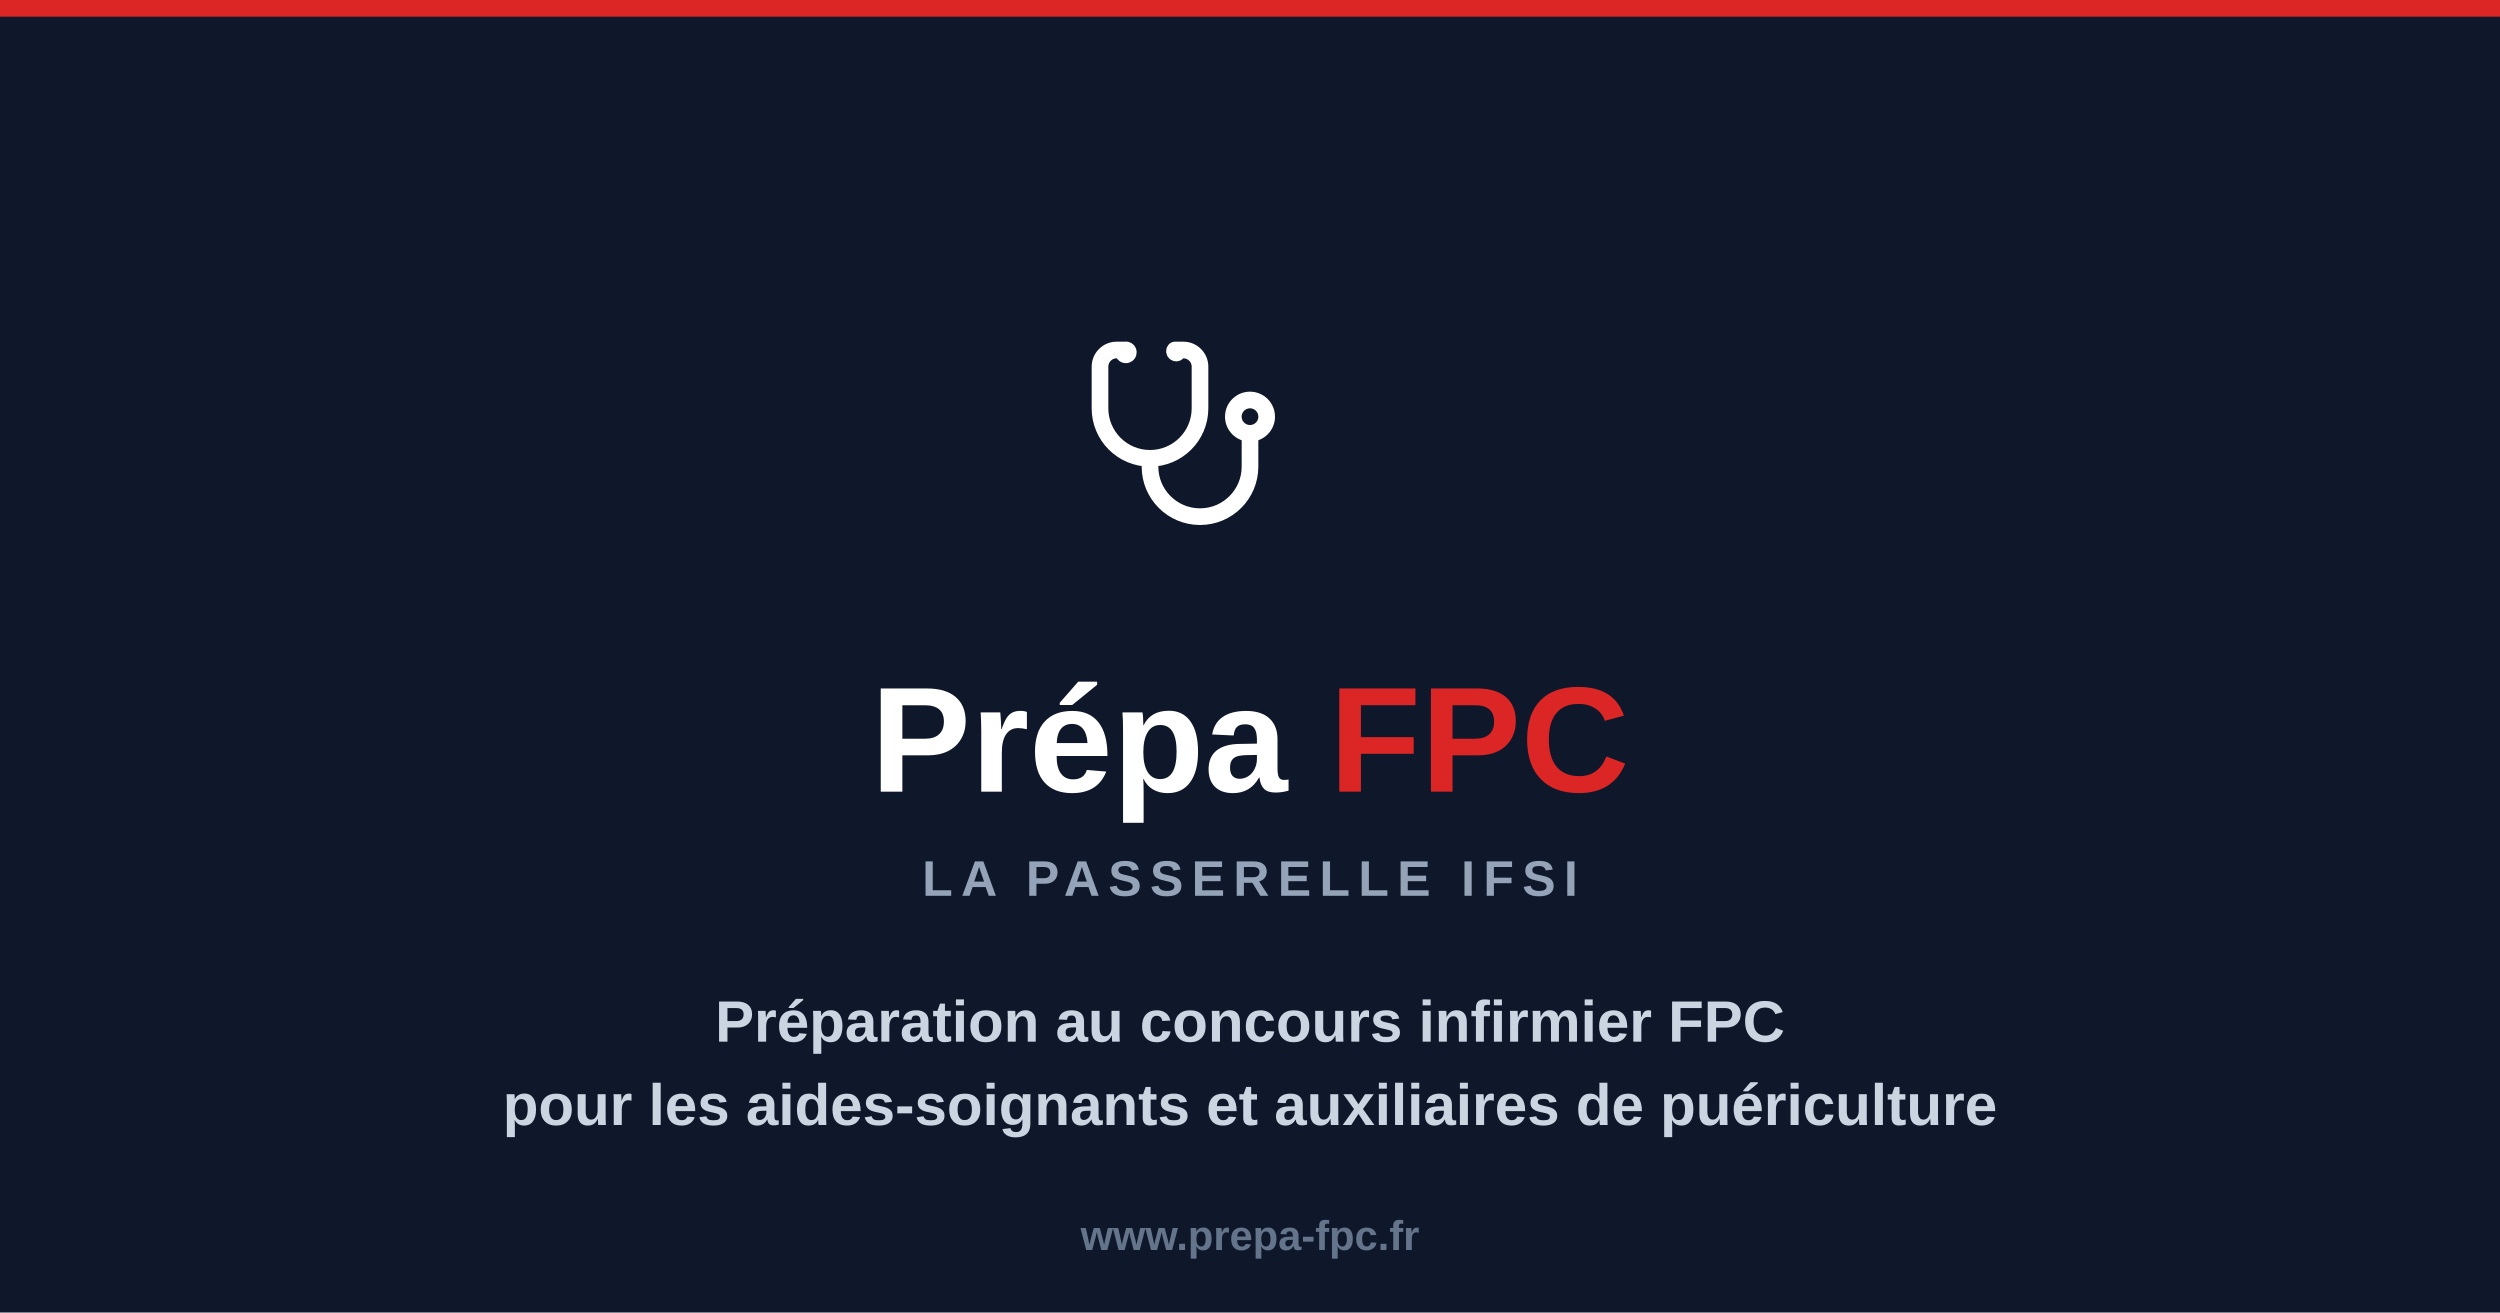
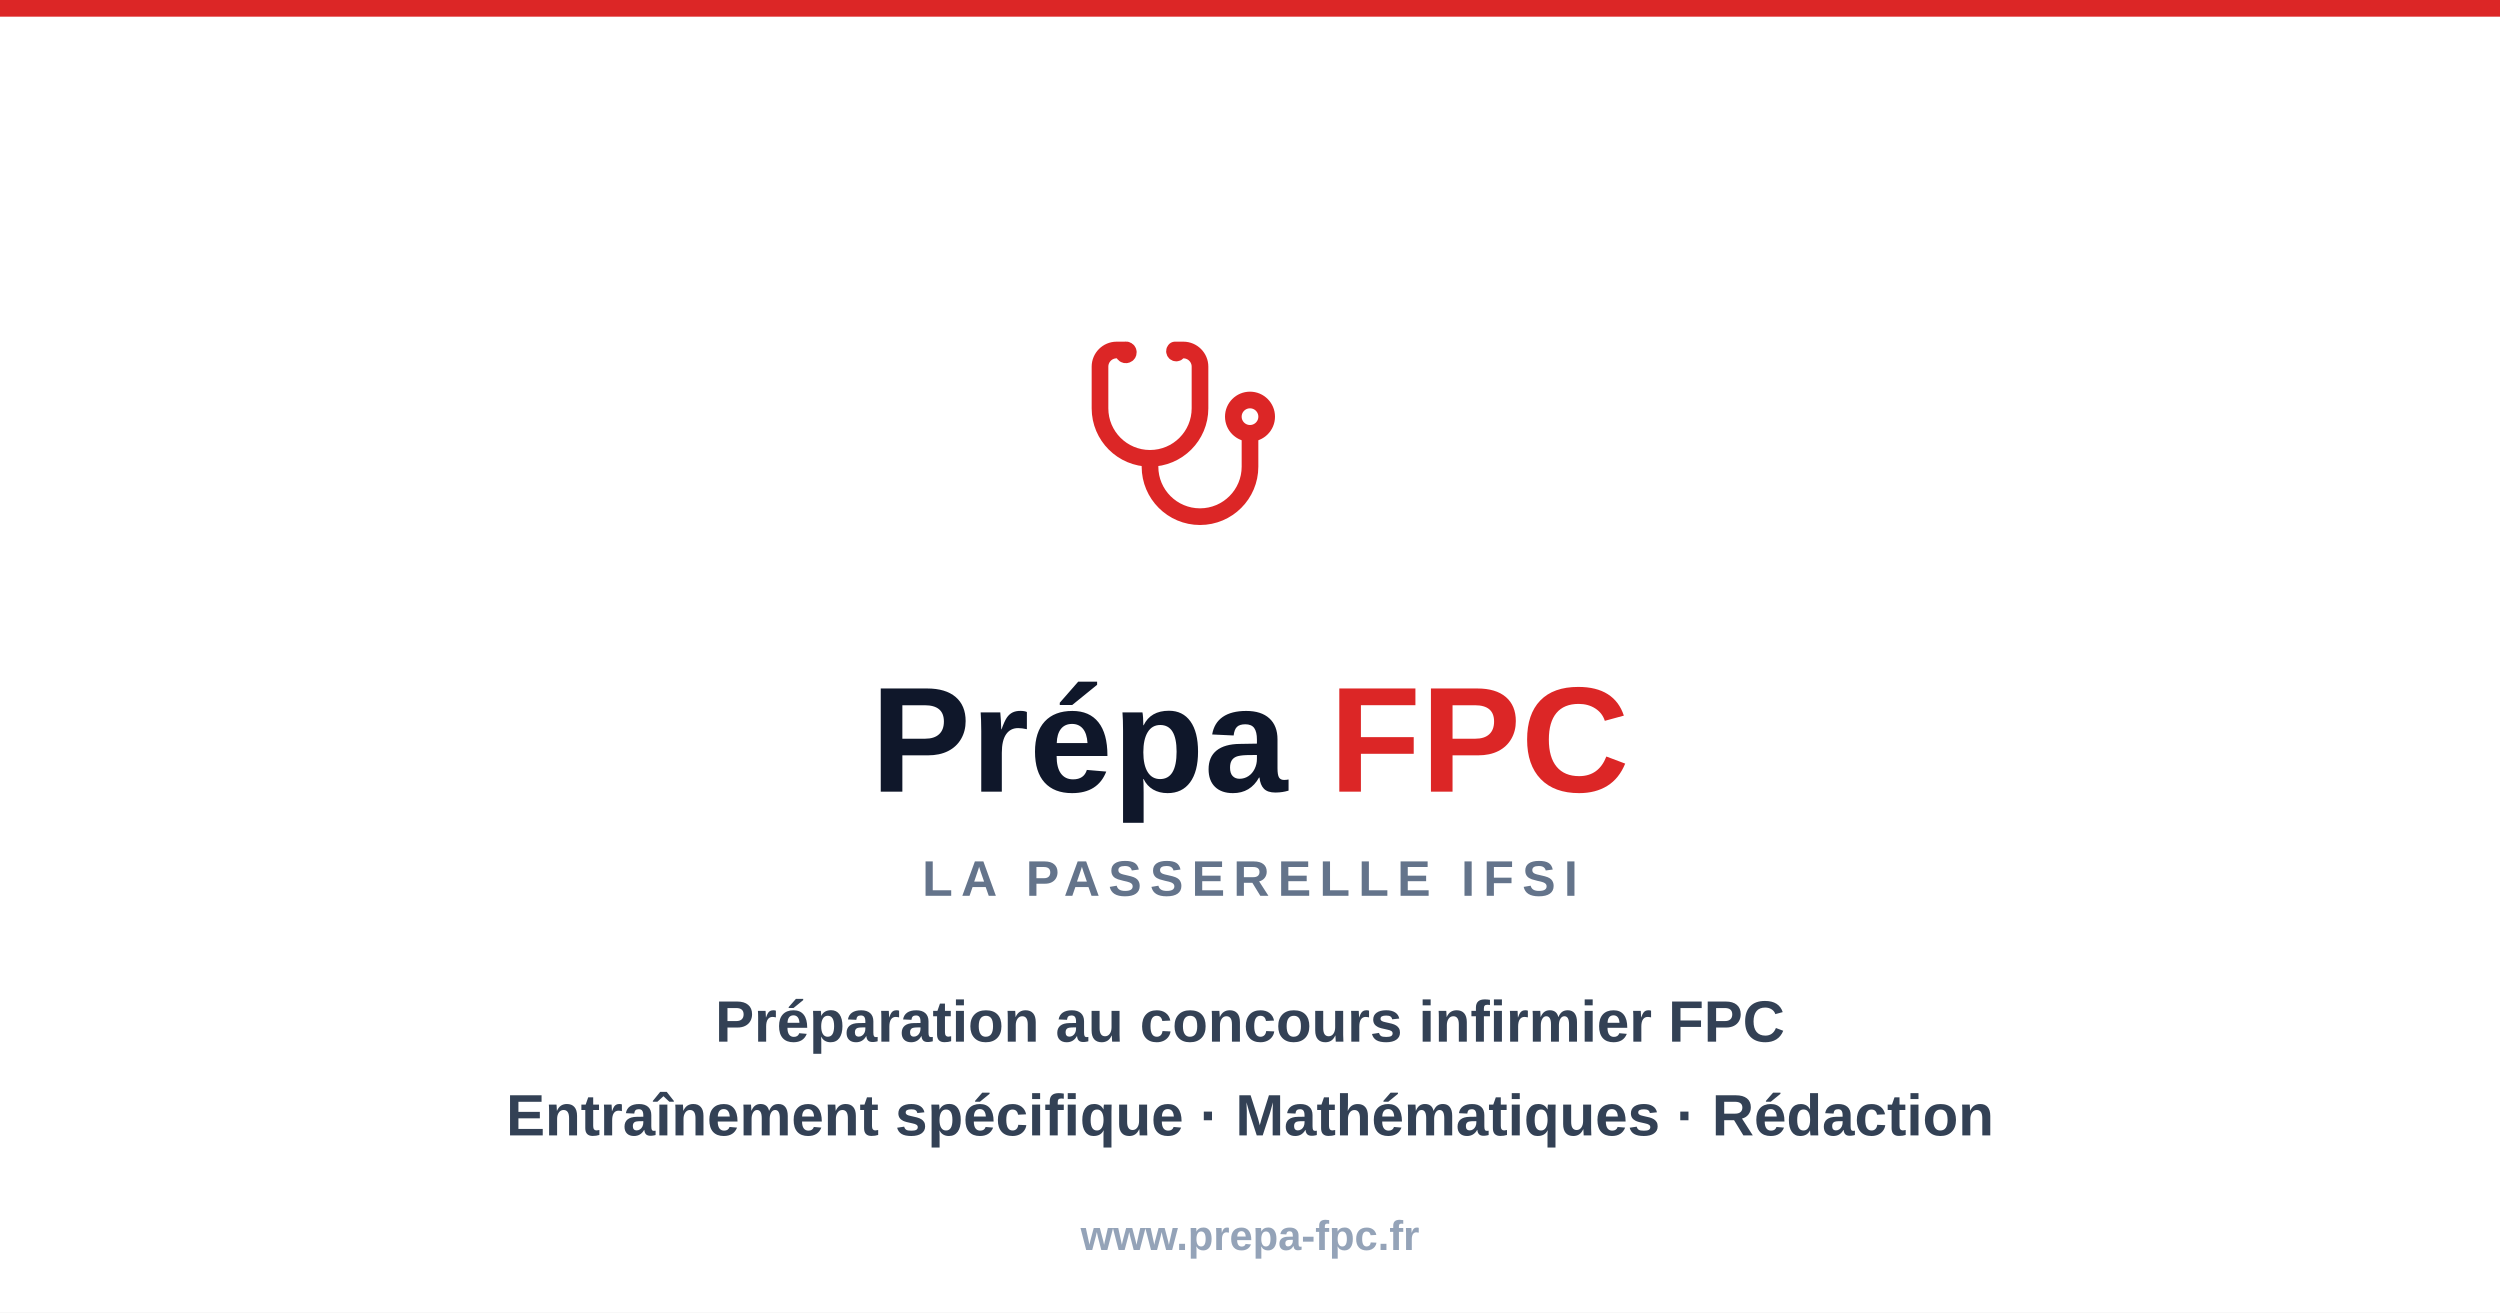
<svg xmlns="http://www.w3.org/2000/svg" width="1200" height="630" viewBox="0 0 1200 630">
-   <rect width="1200" height="630" fill="#0f172a" />
+   <rect width="1200" height="630" fill="white" />
  <rect x="0" y="0" width="1200" height="8" fill="#dc2626" />
-   <g transform="translate(520, 160) scale(4)" fill="none" stroke="white" stroke-width="2" stroke-linecap="round" stroke-linejoin="round">
+   <g transform="translate(520, 160) scale(4)" fill="none" stroke="#dc2626" stroke-width="2" stroke-linecap="round" stroke-linejoin="round">
    <path d="M4.8 2.3A.3.3 0 1 0 5 2H4a2 2 0 0 0-2 2v5a6 6 0 0 0 6 6v0a6 6 0 0 0 6-6V4a2 2 0 0 0-2-2h-1a.2.2 0 1 0 .3.3" />
    <path d="M8 15v1a6 6 0 0 0 6 6v0a6 6 0 0 0 6-6v-4" />
    <circle cx="20" cy="10" r="2" />
  </g>
-   <text x="600" y="380" text-anchor="middle" font-family="Arial, sans-serif" font-weight="900" font-size="72" fill="white">Prépa <tspan fill="#dc2626">FPC</tspan>
+   <text x="600" y="380" text-anchor="middle" font-family="Arial, sans-serif" font-weight="900" font-size="72" fill="#0f172a">Prépa <tspan fill="#dc2626">FPC</tspan>
  </text>
-   <text x="600" y="430" text-anchor="middle" font-family="Arial, sans-serif" font-weight="700" font-size="24" fill="#94a3b8" letter-spacing="4">LA PASSERELLE IFSI</text>
-   <text x="600" y="500" text-anchor="middle" font-family="Arial, sans-serif" font-weight="600" font-size="28" fill="#cbd5e1">Préparation au concours infirmier FPC</text>
-   <text x="600" y="540" text-anchor="middle" font-family="Arial, sans-serif" font-weight="600" font-size="28" fill="#cbd5e1">pour les aides-soignants et auxiliaires de puériculture</text>
-   <text x="600" y="600" text-anchor="middle" font-family="Arial, sans-serif" font-weight="700" font-size="20" fill="#64748b">www.prepa-fpc.fr</text>
+   <text x="600" y="430" text-anchor="middle" font-family="Arial, sans-serif" font-weight="700" font-size="24" fill="#64748b" letter-spacing="4">LA PASSERELLE IFSI</text>
+   <text x="600" y="500" text-anchor="middle" font-family="Arial, sans-serif" font-weight="600" font-size="28" fill="#334155">Préparation au concours infirmier FPC</text>
+   <text x="600" y="545" text-anchor="middle" font-family="Arial, sans-serif" font-weight="600" font-size="28" fill="#334155">Entraînement spécifique  ·  Mathématiques  ·  Rédaction</text>
+   <text x="600" y="600" text-anchor="middle" font-family="Arial, sans-serif" font-weight="700" font-size="20" fill="#94a3b8">www.prepa-fpc.fr</text>
</svg>
